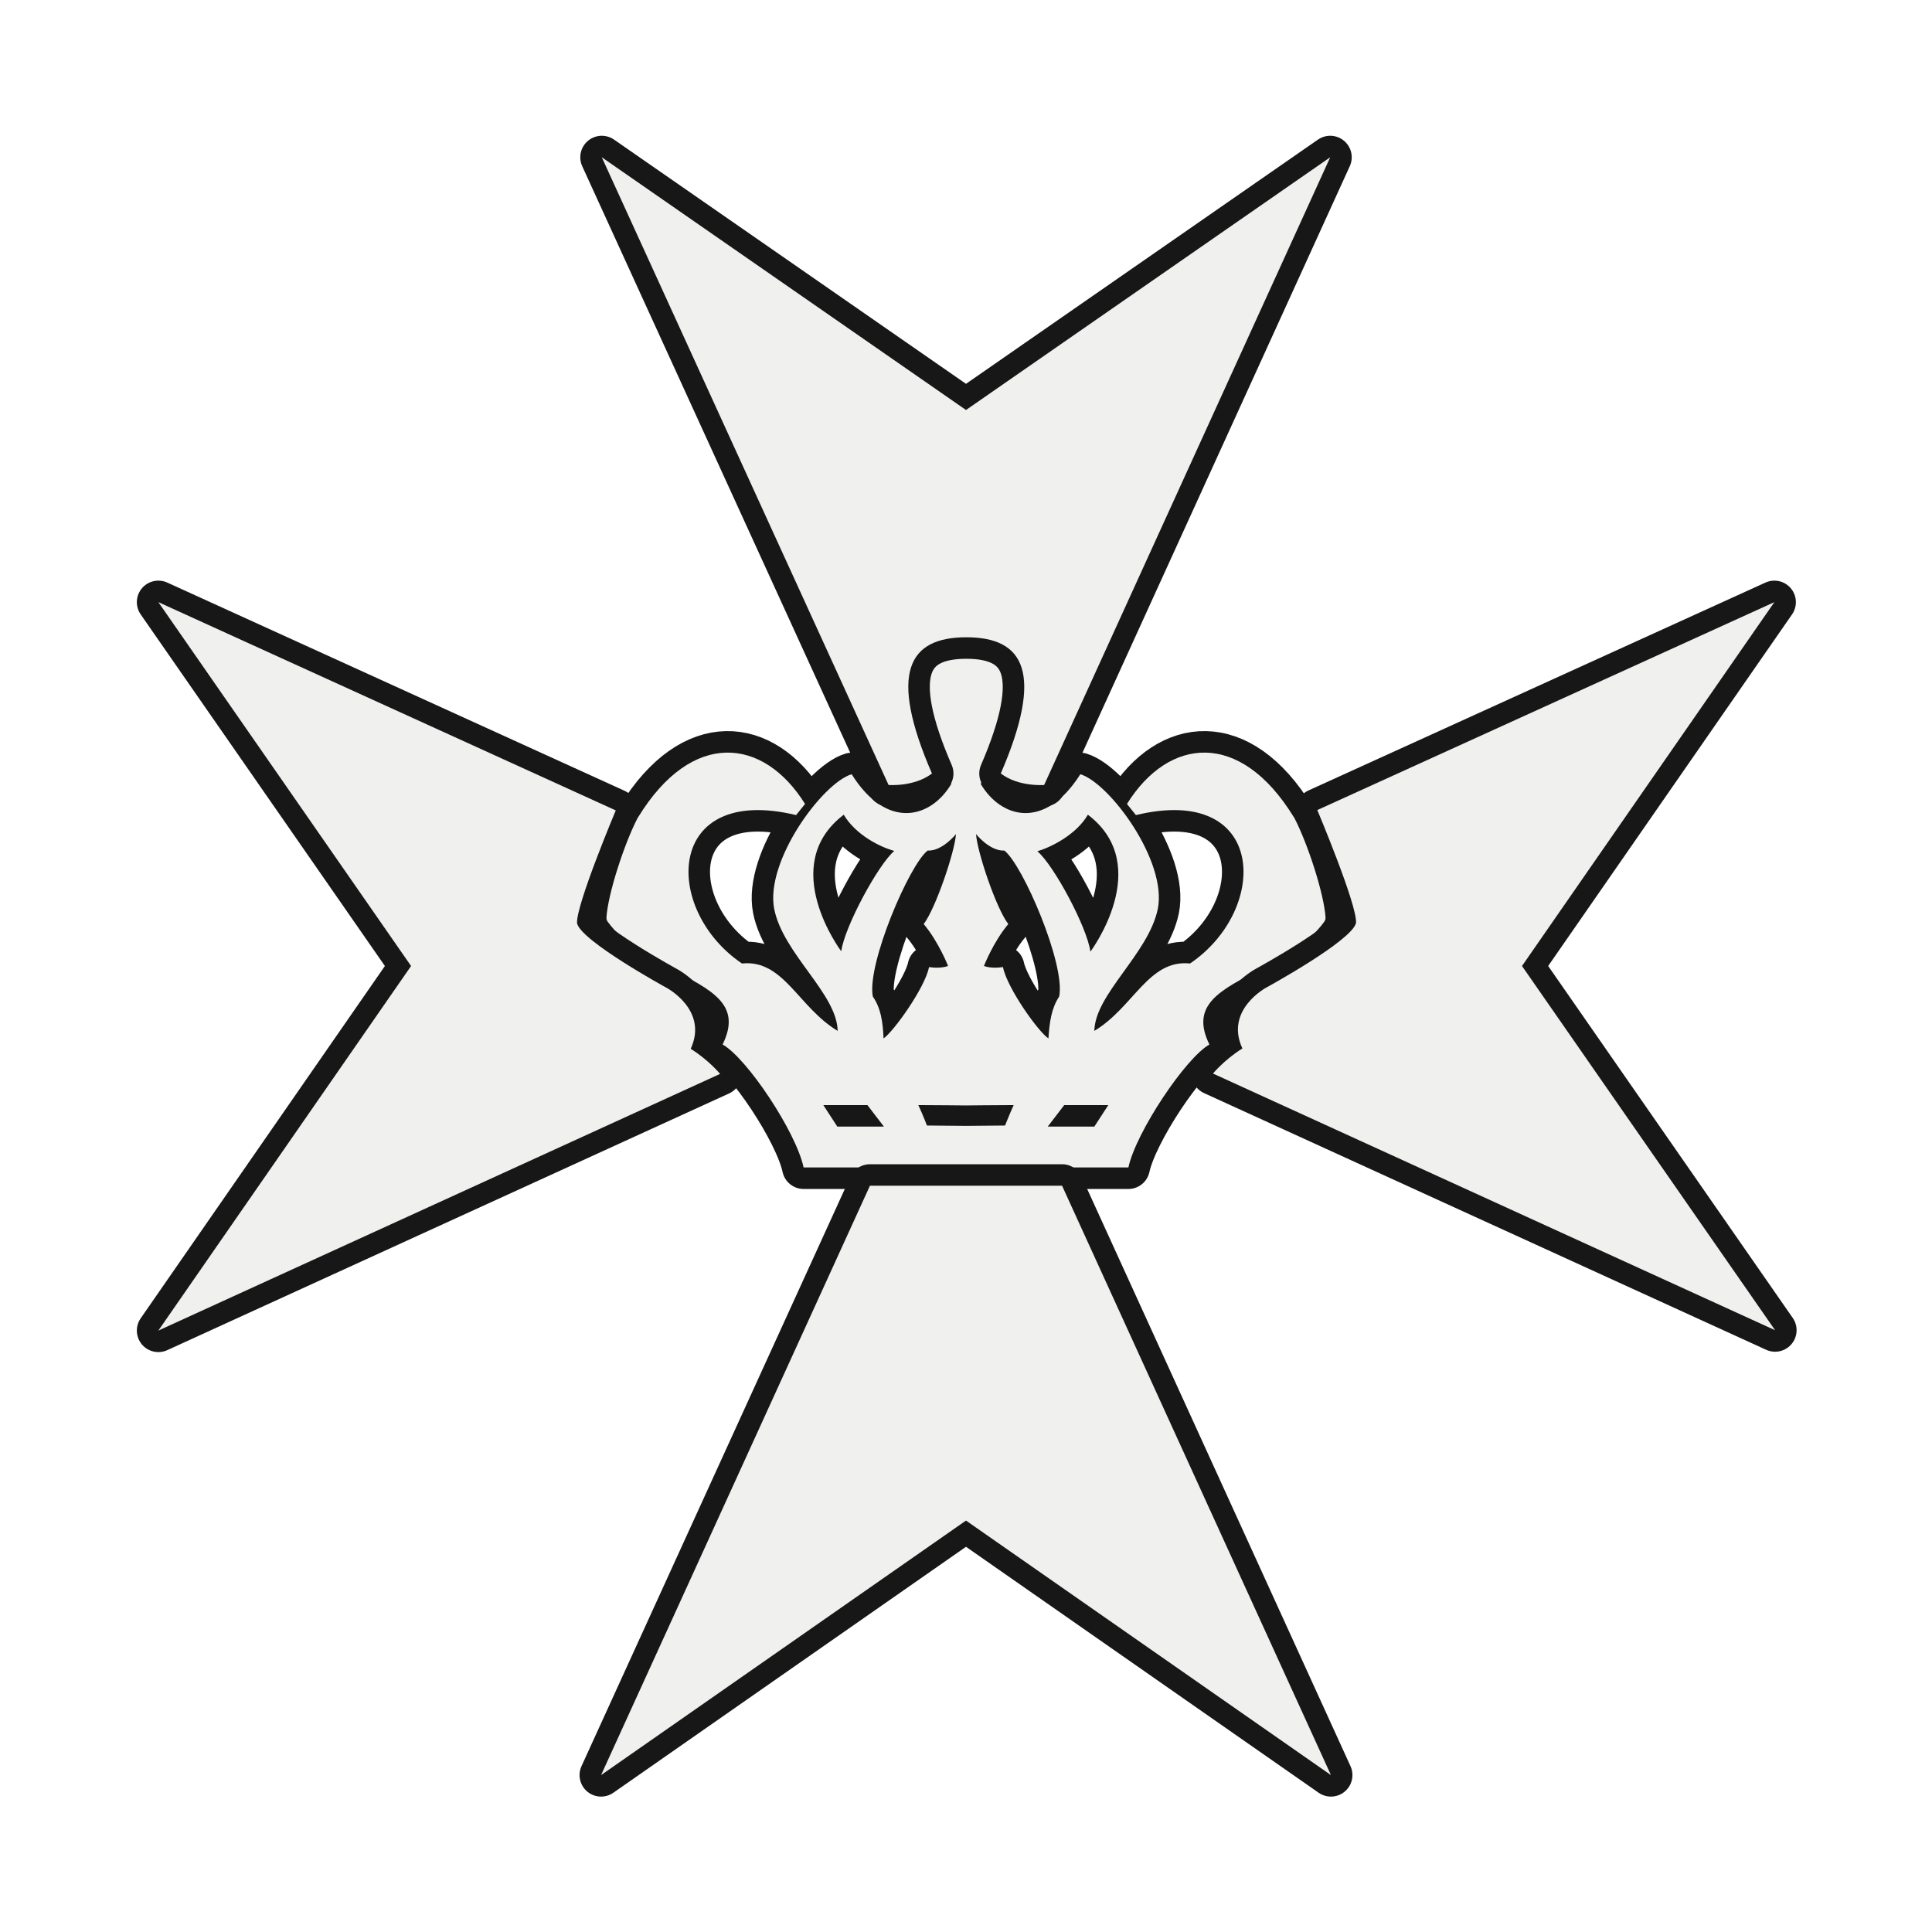
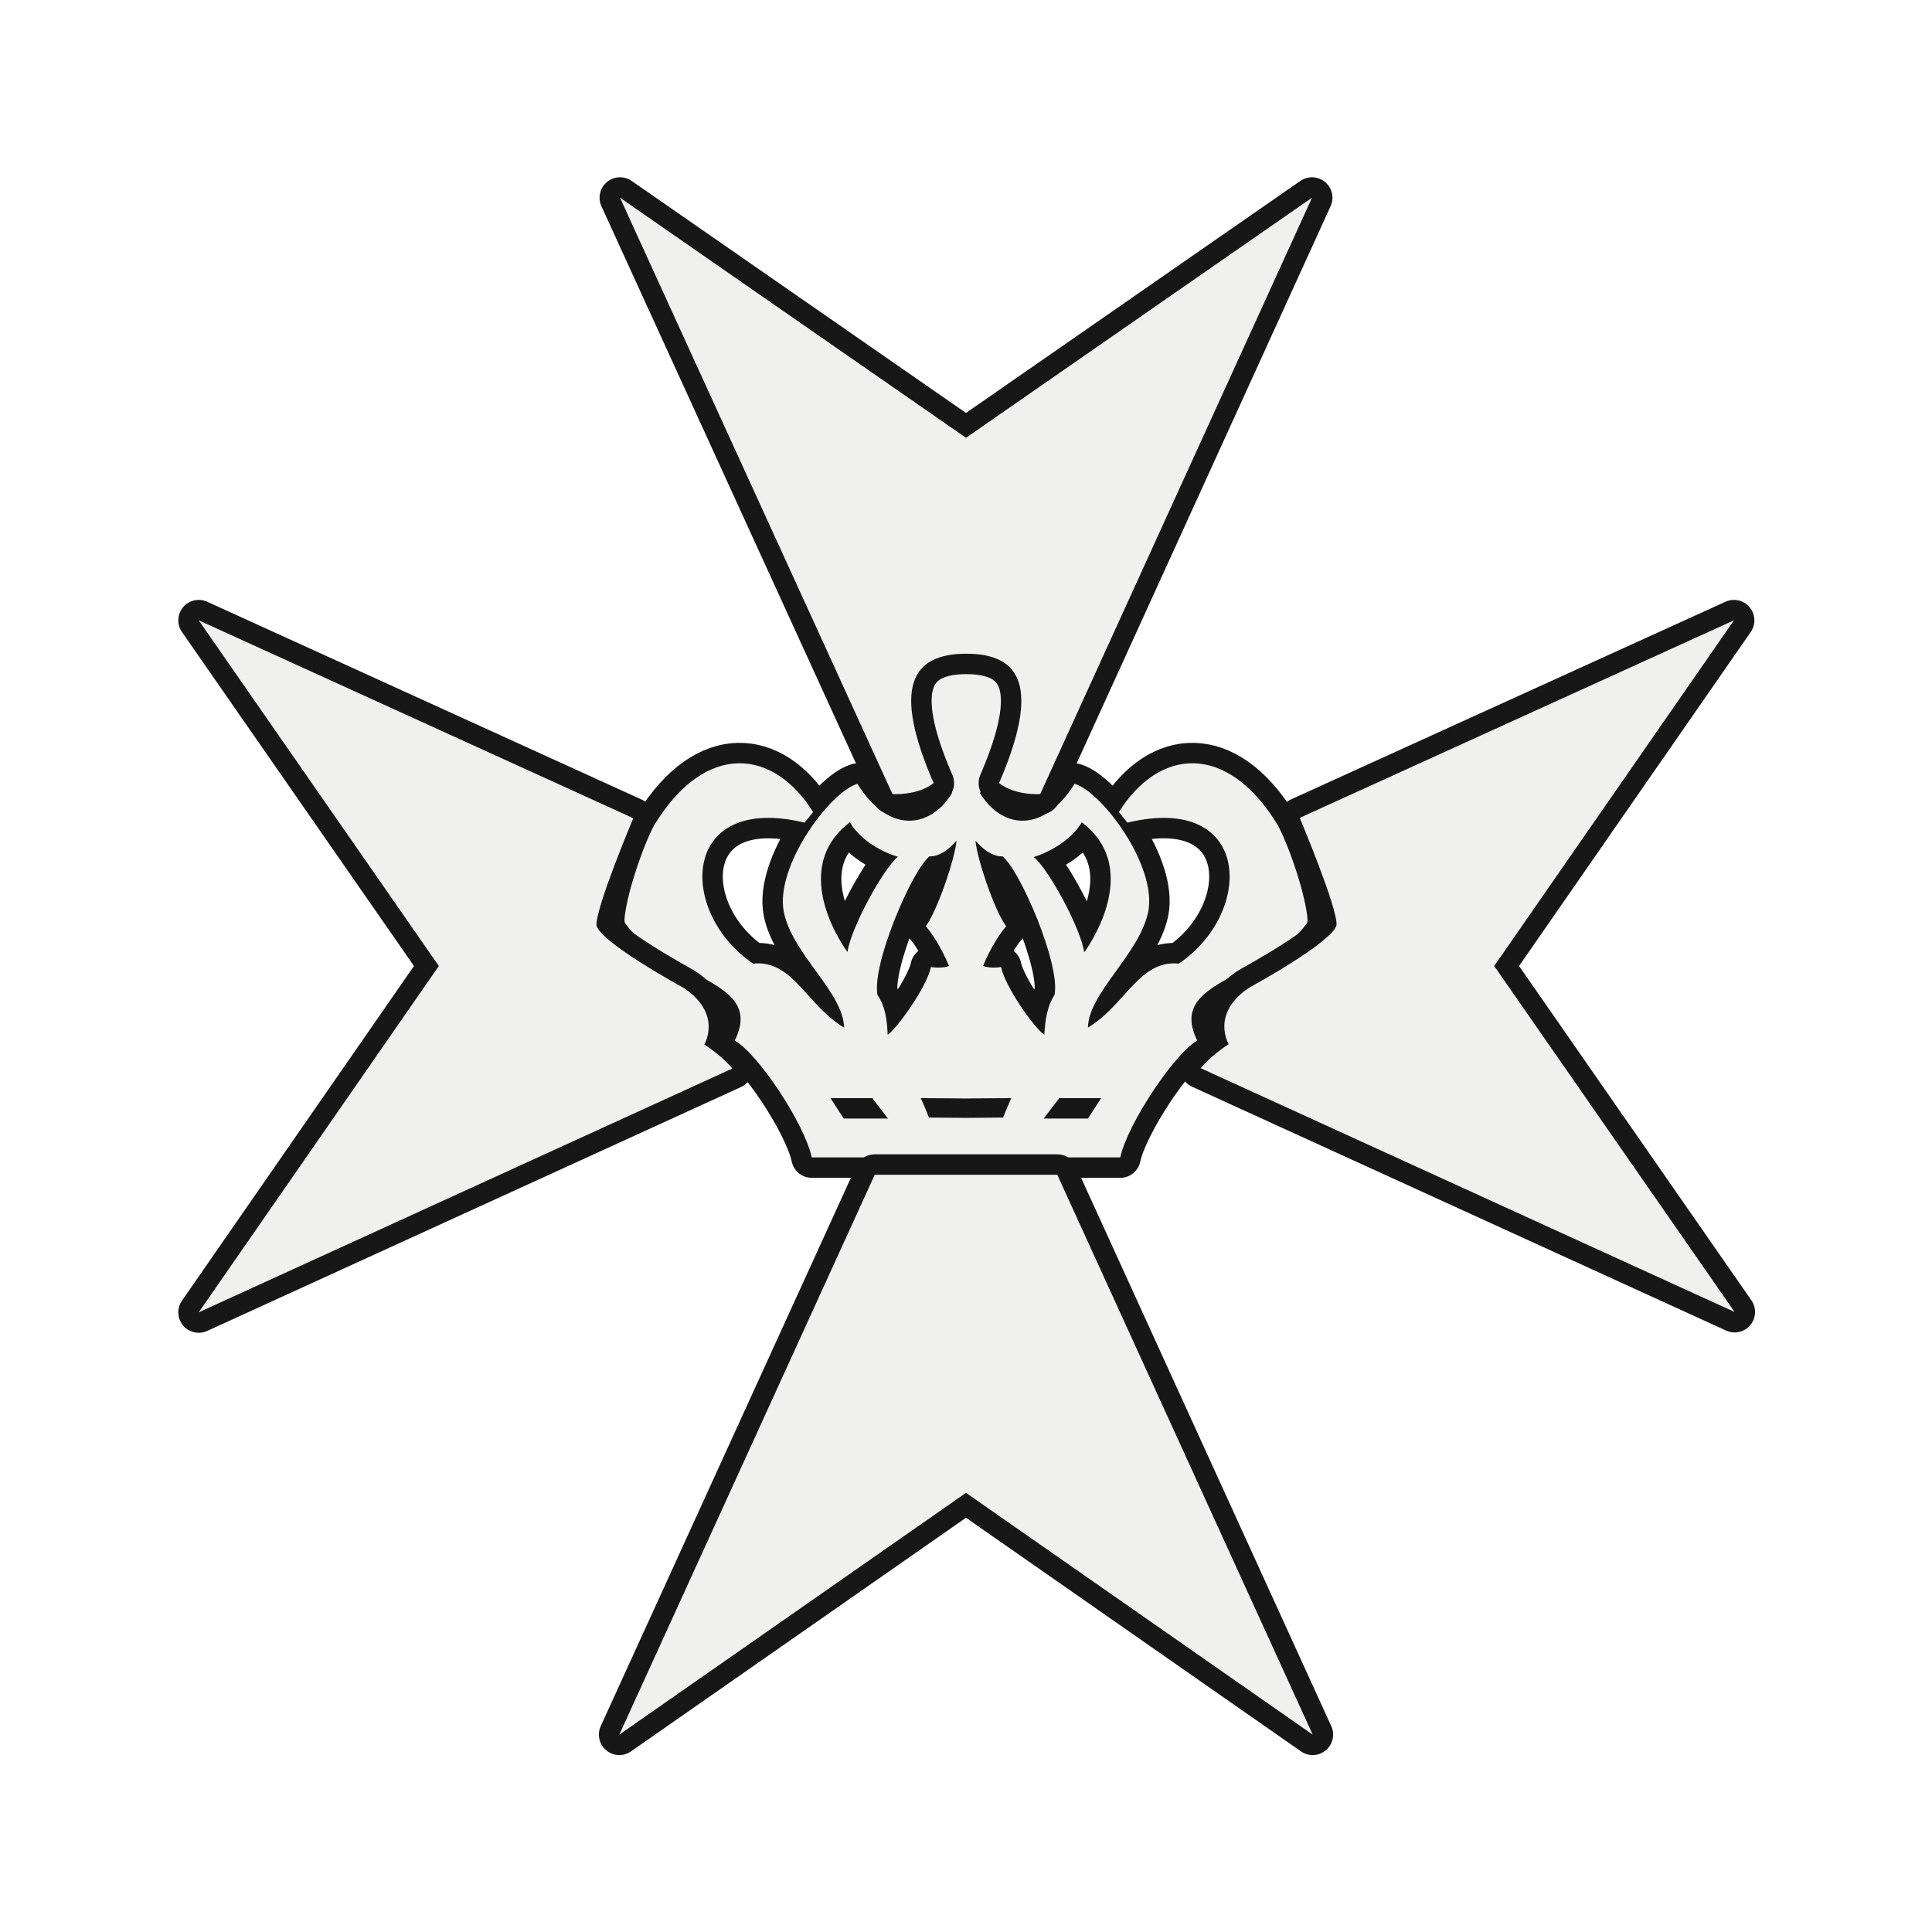
<svg xmlns="http://www.w3.org/2000/svg" width="48" height="48" version="1.1" x="0px" y="0px" viewBox="0 0 512 512" xml:space="preserve">
  <style type="text/css">
	.st0{fill:#f0f1ef;stroke:#171717;stroke-width:12;stroke-linejoin:round;paint-order:stroke fill;}
</style>
-   <g transform="translate(12.8 12.8) scale(.95)">
+   <g transform="translate(24.96 24.96) scale(.9025)">
    <g id="crown">
      <g>
        <g>
          <path class="st0" d="M347.6,214.7c-0.1-0.1-0.1-0.2-0.2-0.3c-15-24.4-34.9-22.2-46.5-3.6c0,0,0.9,1.1,2.5,3.1     c36.5-8.8,37.4,26.3,15.1,41.4c-11.6-1.2-15.7,12.2-26.7,18.8c0.2-10.3,15.1-21.5,17.7-34c2.7-13.3-13.4-35.1-21.6-37.6     c-10,15.8-22.2,12.2-27.8,2.7c17.9-33.1,1.9-37.1-4.1-37.1c-6,0-22.1,4-4.1,37.1c-5.6,9.5-17.9,13.1-27.8-2.7     c-8.2,2.5-24.2,24.3-21.6,37.6c2.5,12.5,17.5,23.6,17.7,34c-11-6.6-15.1-20-26.7-18.8c-22.3-15.1-21.4-50.2,15.1-41.4     c1.6-2,2.5-3.1,2.5-3.1c-11.6-18.6-31.5-20.8-46.5,3.6c-0.1,0.1-0.1,0.2-0.2,0.3c-3.7,7.1-8.3,21.2-8.7,27.8     c0,0.4,0.1,0.9,0.4,1.2c1.8,2.5,5.8,7.1,17.1,12.9c12.3,6.2,20.3,10.3,14.9,21.3c6.8,3.8,20.5,24.4,22.6,34.3h90.6     c2.1-9.8,15.9-30.5,22.6-34.3c-5.4-11,2.7-15.1,14.9-21.3c11.3-5.8,15.3-10.4,17.1-12.9c0.3-0.4,0.4-0.8,0.4-1.2     C355.9,235.9,351.3,221.8,347.6,214.7z M290,213.8c18.7,14.2,0.7,38.2,0.7,38.2c-0.9-6.8-10.3-24.3-14.8-28     C279.9,222.8,286.8,219.3,290,213.8z M221.9,213.8c3.3,5.6,10.1,9,14.1,10.1c-4.5,3.8-13.9,21.2-14.8,28     C221.2,251.9,203.2,228,221.9,213.8z M220.1,300.8l-3.9-6h12.3l4.6,6H220.1z M233,276.2c-0.2-4.8-0.8-8.5-3-11.7     c-1.7-9,10.2-36.8,15.3-40.7c4.1,0.2,7.9-4.6,7.9-4.6c-0.3,4.9-5.7,20.8-9,25.1c4.2,5,6.8,11.7,6.8,11.7     c-0.8,0.3-2.7,0.7-5.3,0.3C244.5,262.2,235.7,274.4,233,276.2z M266.9,300.5l-10.9,0.1l-10.9-0.1c0,0-1-2.7-2.4-5.7     c3.8,0,13.3,0.1,13.3,0.1s9.5-0.1,13.3-0.1C267.9,297.9,266.9,300.5,266.9,300.5z M266.3,256.3c-2.6,0.4-4.5,0-5.3-0.3     c0,0,2.6-6.7,6.8-11.7c-3.4-4.4-8.7-20.2-9-25.1c0,0,3.8,4.8,7.9,4.6c5.1,3.9,17.1,31.7,15.3,40.7c-2.1,3.2-2.7,6.9-3,11.7     C276.2,274.4,267.5,262.2,266.3,256.3z M291.8,300.8h-13l4.6-6h12.3L291.8,300.8z" />
        </g>
      </g>
    </g>
    <g id="leaves">
      <g>
        <g>
          <path class="st0" d="M357.6,30.4l-79.8,175.1c0,0-7.1,0.6-12.1-3.2c12.1-28,6.6-38-9.6-38s-21.8,9.9-9.6,38     c-5,3.8-12.1,3.2-12.1,3.2L154.4,30.4L256,100.9L357.6,30.4z" />
        </g>
        <g>
          <polygon class="st0" points="357.8,481.7 256,410.7 154.2,481.7 229.2,317.3 282.8,317.3    " />
        </g>
        <path class="st0" d="M101.2,256L30.7,154.5l127.6,58.1c0,0-11.2,26.6-10.8,31.5c1.2,5,25,18,25,18s11.7,6.2,6.7,17    c5.1,3.2,8.2,7,8.2,7L30.7,357.7L101.2,256z" />
        <path class="st0" d="M411.1,256l70.4-101.5L354,212.5c0,0,11.2,26.6,10.8,31.5c-1.2,5-25,18-25,18s-11.7,6.2-6.7,17    c-5.1,3.2-8.2,7-8.2,7l156.8,71.6L411.1,256z" />
      </g>
    </g>
  </g>
</svg>
